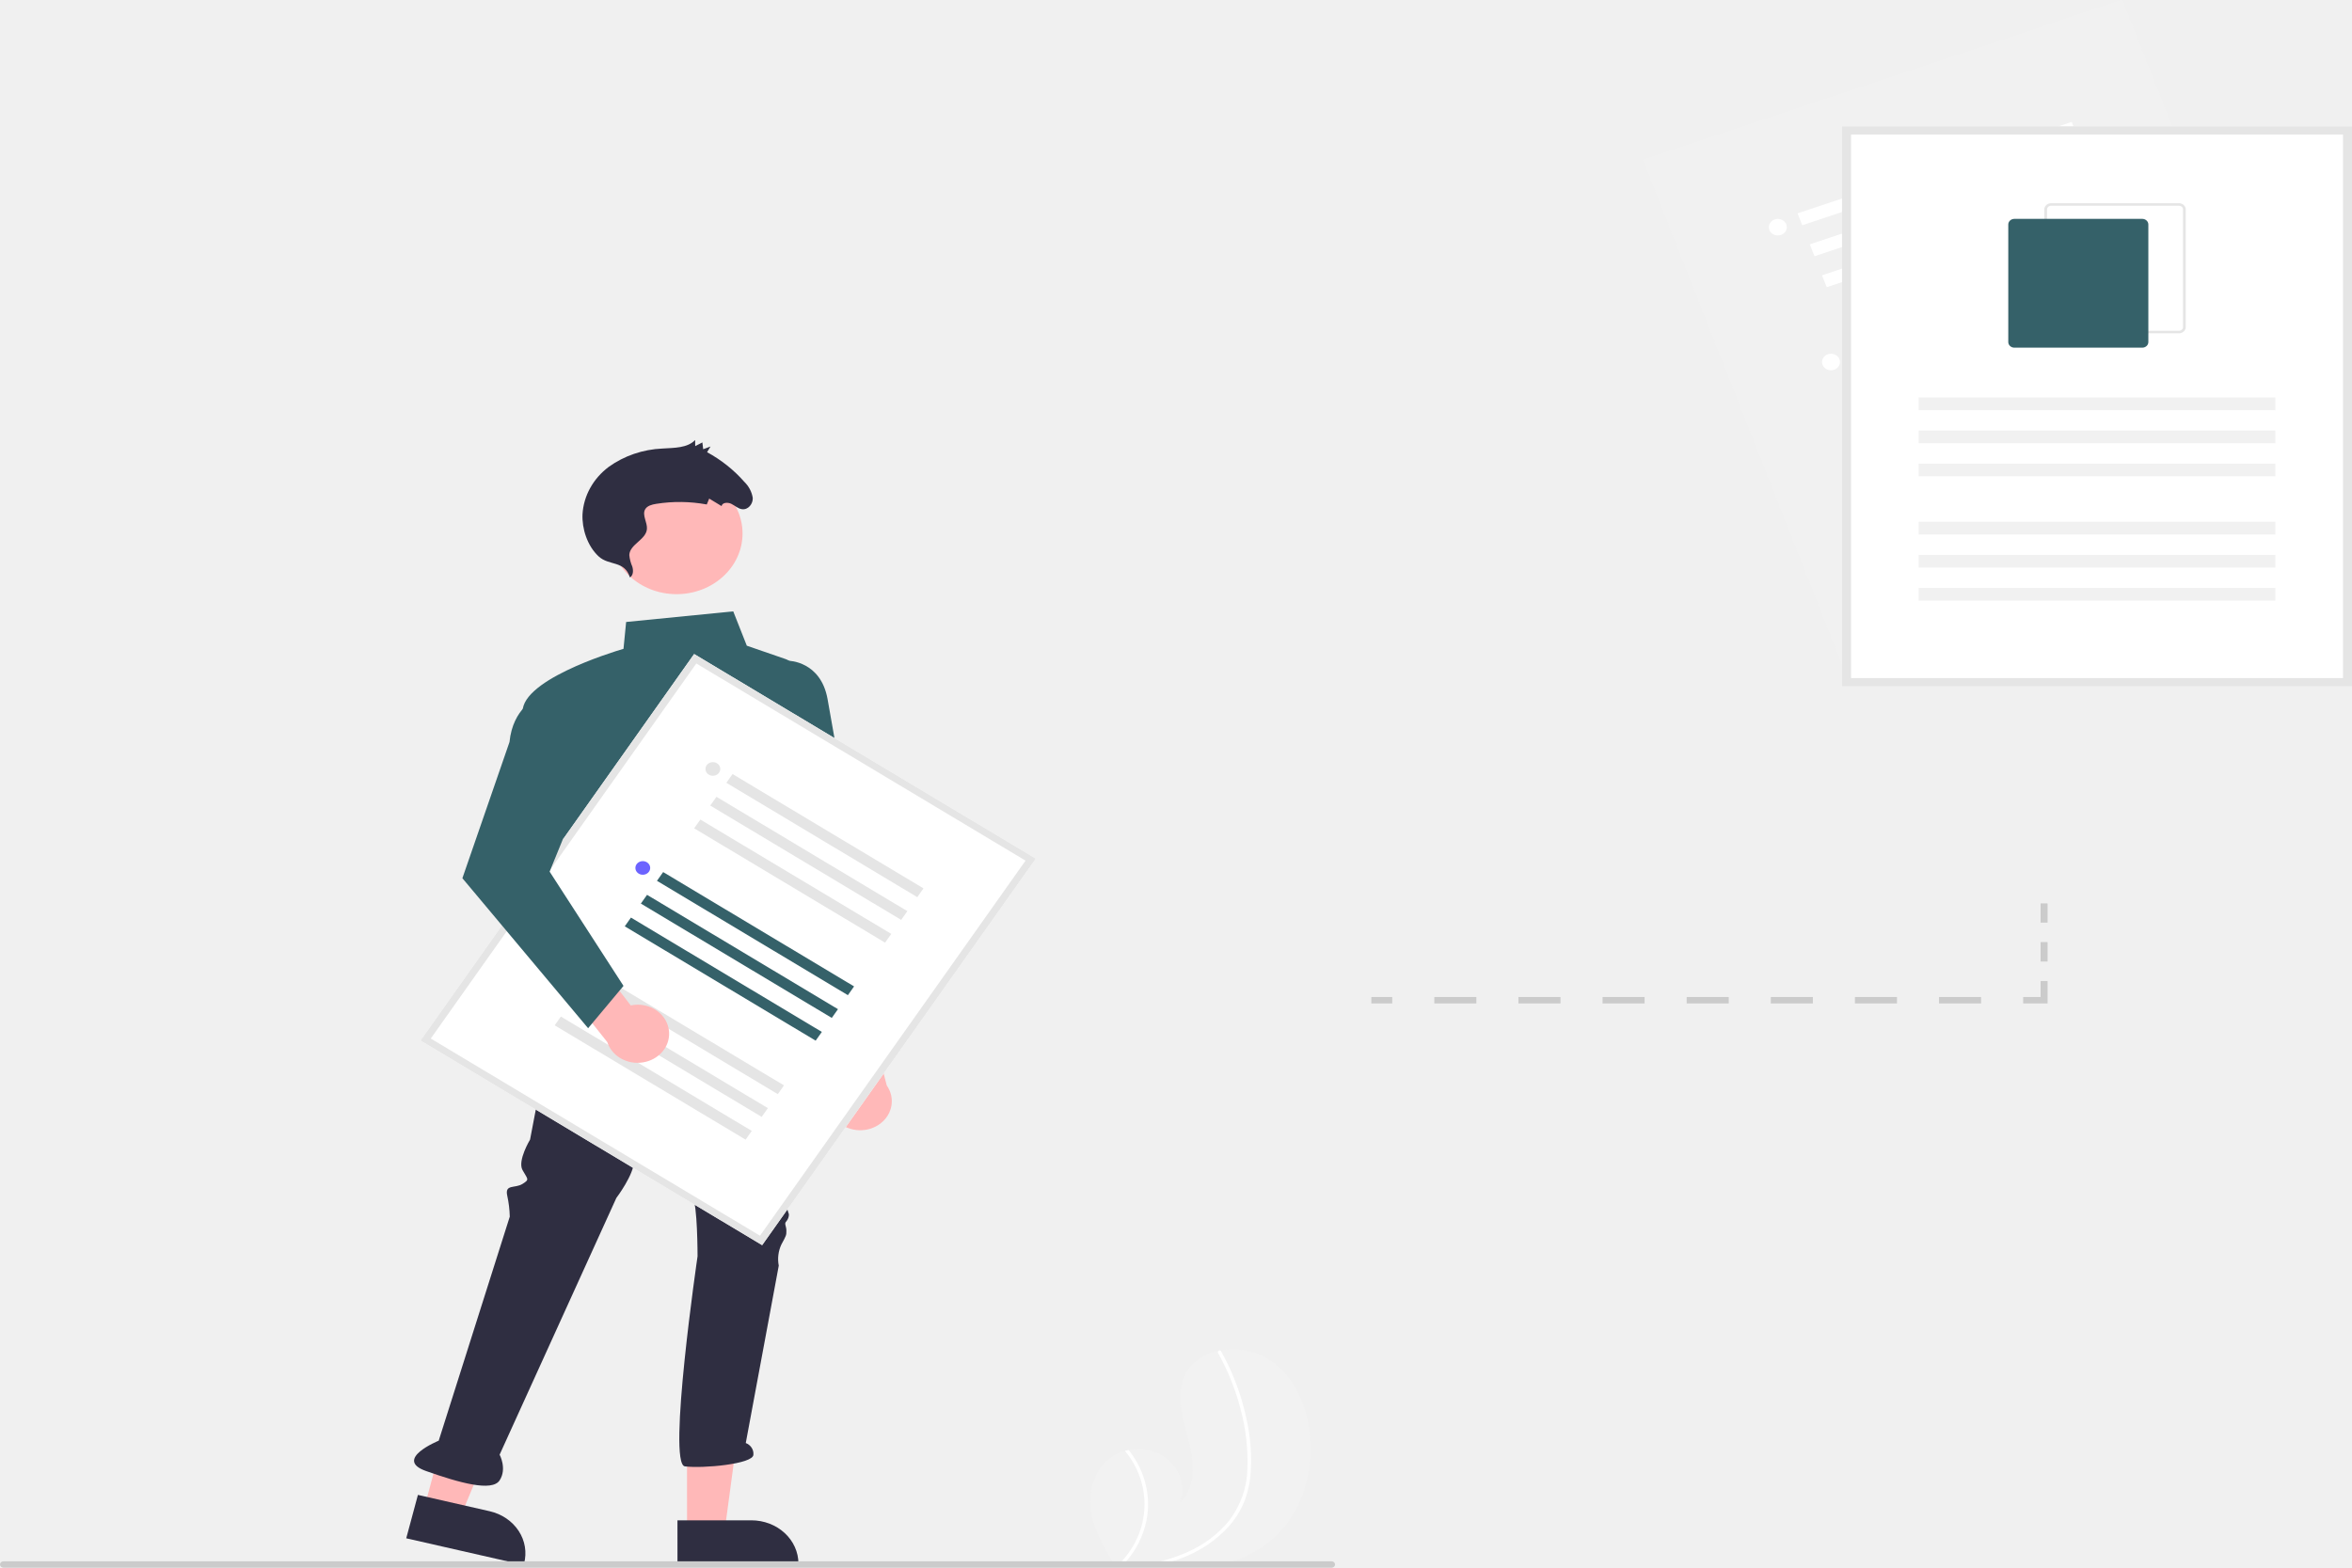
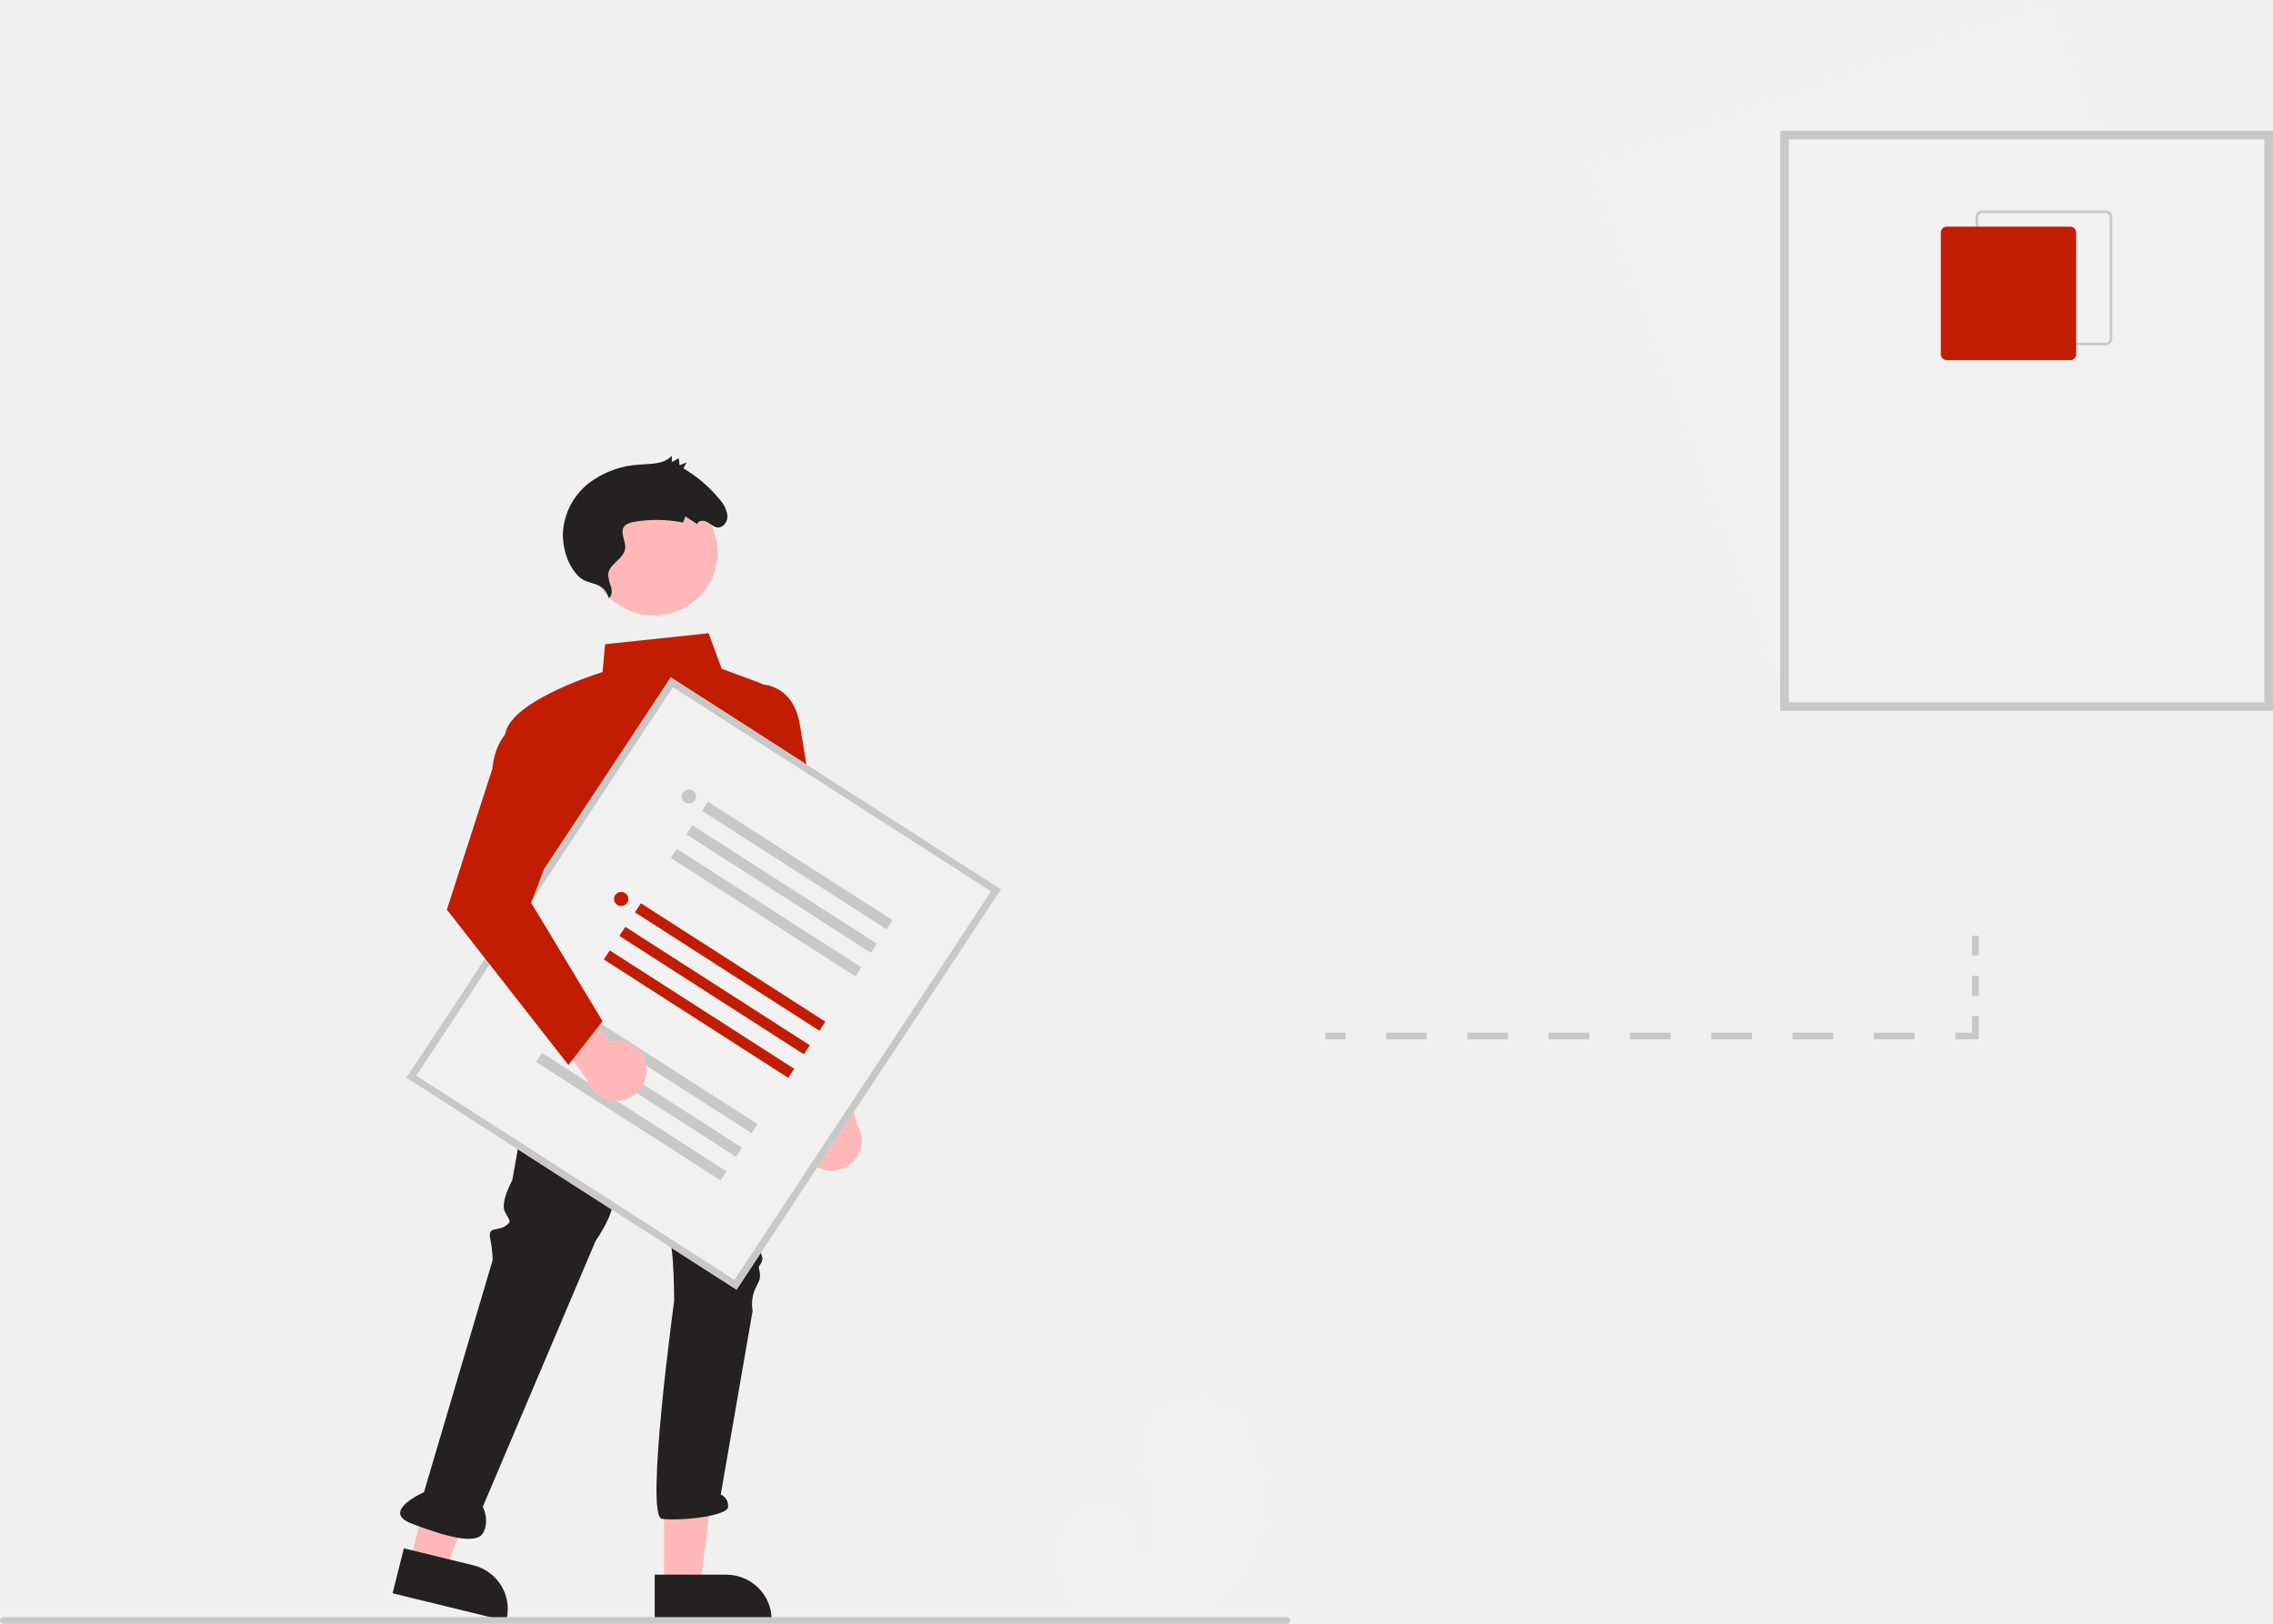
- <svg xmlns="http://www.w3.org/2000/svg" width="150" height="100" viewBox="0 0 150 100" fill="none">
-   <g clip-path="url(#clip0_48_266)">
-     <path d="M69.566 96.318C69.733 97.523 70.348 98.625 71.004 99.688C71.026 99.724 71.048 99.759 71.071 99.796H77.889C78.026 99.763 78.163 99.726 78.298 99.688C79.068 99.472 79.795 99.143 80.451 98.713C82.959 97.051 83.924 93.91 83.488 91.095C83.217 89.347 82.383 87.561 80.758 86.62C79.876 86.125 78.823 85.956 77.811 86.145C77.785 86.149 77.76 86.154 77.733 86.159C77.312 86.234 76.912 86.39 76.561 86.617C76.21 86.844 75.915 87.137 75.696 87.477C74.922 88.742 75.383 90.31 75.764 91.719C76.143 93.127 76.349 94.814 75.247 95.852C75.409 95.418 75.442 94.952 75.342 94.502C75.243 94.052 75.015 93.634 74.682 93.292C74.35 92.95 73.924 92.695 73.448 92.555C72.973 92.414 72.466 92.392 71.979 92.492C71.899 92.507 71.82 92.525 71.743 92.547C71.556 92.597 71.375 92.667 71.205 92.754C69.905 93.422 69.379 94.959 69.566 96.318Z" fill="#F2F2F2" />
-     <path d="M73.609 99.688C73.42 99.728 73.23 99.764 73.04 99.796H74.07C74.205 99.762 74.34 99.726 74.473 99.688C74.766 99.603 75.054 99.507 75.338 99.398C76.489 98.968 77.511 98.29 78.317 97.421C78.706 96.996 79.022 96.52 79.257 96.009C79.513 95.431 79.674 94.822 79.739 94.201C79.856 92.918 79.762 91.626 79.462 90.368C79.179 89.071 78.722 87.812 78.103 86.618C78.028 86.475 77.951 86.333 77.872 86.192C77.866 86.18 77.858 86.17 77.847 86.162C77.837 86.154 77.825 86.148 77.811 86.145C77.784 86.14 77.756 86.145 77.733 86.159C77.706 86.174 77.685 86.197 77.676 86.225C77.667 86.253 77.67 86.283 77.684 86.309C78.323 87.455 78.808 88.669 79.127 89.923C79.455 91.153 79.599 92.419 79.555 93.685C79.532 94.862 79.132 96.007 78.407 96.978C77.701 97.851 76.772 98.552 75.703 99.018C75.034 99.313 74.332 99.537 73.609 99.688Z" fill="white" />
-     <path d="M71.346 99.796H71.65C71.684 99.76 71.717 99.724 71.749 99.688C72.442 98.914 72.91 97.992 73.113 97.007C73.359 95.778 73.167 94.51 72.568 93.389C72.4 93.074 72.203 92.774 71.979 92.492C71.899 92.507 71.82 92.525 71.743 92.547C72.601 93.584 73.041 94.863 72.988 96.165C72.935 97.468 72.392 98.713 71.451 99.688C71.417 99.724 71.382 99.76 71.346 99.796Z" fill="white" />
-     <path d="M148.597 33.583L118.021 43.783L104.781 10.2L135.356 0L148.597 33.583Z" fill="#F1F1F1" />
-     <path d="M148.597 33.583L118.021 43.783L104.781 10.2L135.356 0L148.597 33.583Z" fill="#F1F1F1" />
-     <path d="M135.481 16.294L118 22.126L118.3 22.886L135.781 17.054L135.481 16.294Z" fill="white" />
-     <path d="M136.261 18.271L118.78 24.103L119.079 24.863L136.561 19.031L136.261 18.271Z" fill="white" />
-     <path d="M137.04 20.248L119.559 26.08L119.859 26.84L137.34 21.008L137.04 20.248Z" fill="white" />
-     <path d="M116.773 23.62C117.09 23.62 117.347 23.383 117.347 23.092C117.347 22.8 117.09 22.564 116.773 22.564C116.456 22.564 116.199 22.8 116.199 23.092C116.199 23.383 116.456 23.62 116.773 23.62Z" fill="white" />
-     <path d="M132.123 7.776L114.642 13.608L114.942 14.368L132.423 8.536L132.123 7.776Z" fill="white" />
-     <path d="M132.903 9.753L115.422 15.585L115.721 16.345L133.202 10.513L132.903 9.753Z" fill="white" />
-     <path d="M133.682 11.73L116.201 17.562L116.501 18.322L133.982 12.49L133.682 11.73Z" fill="white" />
-     <path d="M113.382 15.019C113.699 15.019 113.956 14.783 113.956 14.491C113.956 14.2 113.699 13.963 113.382 13.963C113.065 13.963 112.808 14.2 112.808 14.491C112.808 14.783 113.065 15.019 113.382 15.019Z" fill="white" />
-     <path d="M138.872 24.895L121.391 30.727L121.691 31.487L139.172 25.655L138.872 24.895Z" fill="white" />
-     <path d="M139.652 26.871L122.17 32.703L122.47 33.464L139.951 27.632L139.652 26.871Z" fill="white" />
-     <path d="M140.431 28.848L122.95 34.68L123.25 35.441L140.731 29.608L140.431 28.848Z" fill="white" />
-     <path d="M120.131 32.137C120.448 32.137 120.705 31.901 120.705 31.61C120.705 31.318 120.448 31.082 120.131 31.082C119.814 31.082 119.557 31.318 119.557 31.61C119.557 31.901 119.814 32.137 120.131 32.137Z" fill="white" />
-     <path d="M150 43.781H117.476V8.057H150V43.781Z" fill="white" />
-     <path d="M150 43.781H117.476V8.057H150V43.781ZM118.05 43.253H149.426V8.585H118.05V43.253Z" fill="#E5E5E5" />
-     <path d="M138.964 21.261H130.811C130.696 21.261 130.586 21.218 130.504 21.144C130.423 21.069 130.377 20.968 130.377 20.862V13.362C130.377 13.256 130.423 13.155 130.504 13.08C130.586 13.005 130.696 12.963 130.811 12.963H138.964C139.079 12.963 139.189 13.005 139.27 13.08C139.351 13.155 139.397 13.256 139.397 13.362V20.862C139.397 20.968 139.351 21.069 139.27 21.144C139.189 21.218 139.079 21.261 138.964 21.261ZM130.811 13.123C130.742 13.123 130.676 13.148 130.627 13.193C130.578 13.238 130.551 13.299 130.551 13.362V20.862C130.551 20.925 130.578 20.986 130.627 21.031C130.676 21.076 130.742 21.101 130.811 21.101H138.964C139.033 21.101 139.099 21.076 139.148 21.031C139.196 20.986 139.224 20.925 139.224 20.862V13.362C139.224 13.299 139.196 13.238 139.148 13.193C139.099 13.148 139.033 13.123 138.964 13.123H130.811Z" fill="#E5E5E5" />
-     <path d="M136.622 22.178H128.469C128.366 22.178 128.266 22.14 128.193 22.073C128.12 22.006 128.079 21.914 128.079 21.819V14.32C128.079 14.224 128.12 14.133 128.193 14.066C128.266 13.998 128.366 13.961 128.469 13.961H136.622C136.725 13.961 136.825 13.998 136.898 14.066C136.971 14.133 137.012 14.224 137.012 14.32V21.819C137.012 21.914 136.971 22.006 136.898 22.073C136.825 22.14 136.725 22.178 136.622 22.178Z" fill="#356169" />
-     <path d="M145.114 25.356H122.362V26.165H145.114V25.356Z" fill="#F1F1F1" />
-     <path d="M145.114 27.465H122.362V28.274H145.114V27.465Z" fill="#F1F1F1" />
-     <path d="M145.114 29.574H122.362V30.382H145.114V29.574Z" fill="#F1F1F1" />
-     <path d="M145.114 33.285H122.362V34.094H145.114V33.285Z" fill="#F1F1F1" />
-     <path d="M145.114 35.394H122.362V36.202H145.114V35.394Z" fill="#F1F1F1" />
-     <path d="M145.114 37.502H122.362V38.311H145.114V37.502Z" fill="#F1F1F1" />
-     <path d="M43.816 97.697H46.209L47.347 89.207L43.815 89.207L43.816 97.697Z" fill="#FFB8B8" />
-     <path d="M43.205 96.978L47.918 96.978C48.714 96.978 49.478 97.269 50.041 97.787C50.604 98.305 50.921 99.008 50.921 99.74V99.83L43.206 99.83L43.205 96.978Z" fill="#2F2E41" />
-     <path d="M27.058 96.189L29.38 96.718L32.703 88.728L29.275 87.948L27.058 96.189Z" fill="#FFB8B8" />
-     <path d="M26.653 95.357L31.227 96.398C32 96.574 32.666 97.025 33.077 97.653C33.489 98.28 33.612 99.032 33.421 99.743L33.398 99.83L25.908 98.125L26.653 95.357Z" fill="#2F2E41" />
-     <path d="M35.909 61.676L33.805 72.693C33.805 72.693 32.996 74.033 33.32 74.628C33.644 75.224 33.805 75.224 33.32 75.522C32.834 75.82 32.187 75.522 32.349 76.266C32.446 76.707 32.5 77.156 32.511 77.606L27.979 91.899C27.979 91.899 25.066 93.09 27.17 93.834C29.274 94.579 31.378 95.174 31.863 94.43C32.349 93.685 31.863 92.792 31.863 92.792L39.308 76.415C39.308 76.415 40.441 74.926 40.441 74.033C40.441 73.14 44.164 66.738 44.164 66.738C44.164 66.738 44.325 73.14 44.487 73.586C44.649 74.033 44.164 74.926 44.164 75.522C44.164 76.117 43.84 76.117 44.164 76.415C44.487 76.713 44.487 80.137 44.487 80.137C44.487 80.137 42.545 93.388 43.678 93.537C44.811 93.685 48.048 93.388 48.048 92.792C48.062 92.637 48.023 92.481 47.936 92.348C47.849 92.214 47.718 92.109 47.562 92.048L49.666 80.733C49.578 80.281 49.634 79.816 49.828 79.393C50.152 78.797 50.152 78.797 50.152 78.499C50.152 78.202 49.99 78.053 50.152 77.904C50.258 77.775 50.315 77.618 50.314 77.457C50.314 77.457 49.99 76.564 50.152 76.415C50.314 76.266 53.874 65.1 52.742 63.76C51.609 62.42 35.909 61.676 35.909 61.676Z" fill="#2F2E41" />
-     <path d="M43.148 37.901C45.472 37.901 47.356 36.168 47.356 34.03C47.356 31.892 45.472 30.159 43.148 30.159C40.824 30.159 38.94 31.892 38.94 34.03C38.94 36.168 40.824 37.901 43.148 37.901Z" fill="#FFB8B8" />
-     <path d="M40.175 36.833C40.391 36.7 40.4 36.394 40.327 36.146C40.223 35.909 40.158 35.658 40.134 35.403C40.165 34.712 41.199 34.435 41.258 33.748C41.294 33.325 40.938 32.857 41.144 32.491C41.274 32.26 41.576 32.183 41.851 32.139C42.919 31.969 44.012 31.983 45.075 32.179L45.23 31.804L46.018 32.282C46.061 32.05 46.411 32.026 46.639 32.138C46.868 32.249 47.066 32.442 47.315 32.479C47.713 32.539 48.028 32.142 48.007 31.761C47.947 31.376 47.759 31.016 47.468 30.734C46.806 29.979 46.002 29.339 45.095 28.844L45.314 28.482L44.846 28.655L44.794 28.221L44.338 28.457L44.332 28.067C43.844 28.583 42.993 28.565 42.247 28.611C40.999 28.665 39.801 29.075 38.818 29.784C38.328 30.152 37.926 30.611 37.639 31.13C37.352 31.649 37.185 32.217 37.15 32.798C37.107 33.709 37.449 34.818 38.18 35.493C38.844 36.107 39.828 35.734 40.175 36.833Z" fill="#2F2E41" />
-     <path d="M53.473 71.587C53.26 71.403 53.093 71.177 52.984 70.927C52.875 70.677 52.827 70.408 52.843 70.139C52.86 69.87 52.94 69.607 53.079 69.37C53.218 69.133 53.411 68.926 53.646 68.765L52.524 64.681L55.055 63.449L56.552 69.236C56.82 69.617 56.927 70.075 56.852 70.523C56.778 70.972 56.527 71.379 56.148 71.669C55.768 71.959 55.286 72.111 54.794 72.096C54.301 72.08 53.831 71.899 53.473 71.587Z" fill="#FFB8B8" />
-     <path d="M46.708 66.302C41.593 66.302 36.885 64.173 36.821 64.144L36.768 64.119L36.339 54.643C36.214 54.308 33.763 47.7 33.348 45.6C32.928 43.472 39.023 41.605 39.764 41.387L39.932 39.675L46.763 38.998L47.628 41.188L50.079 42.033C50.357 42.129 50.587 42.316 50.725 42.557C50.864 42.798 50.901 43.078 50.83 43.343L49.468 48.438L52.148 65.296L52.079 65.325C50.384 65.997 48.553 66.331 46.708 66.302Z" fill="#356169" />
-     <path d="M52.815 67.36L50.444 58.383L47.875 47.549L49.179 42.15H50.294C50.315 42.15 52.341 42.178 52.777 44.586C53.2 46.918 54.474 54.34 54.487 54.415L56.641 67.094L52.815 67.36Z" fill="#356169" />
-     <path d="M84.922 100H0.222C0.163 100 0.107 99.978 0.065 99.94C0.023 99.902 0 99.85 0 99.796C0 99.741 0.023 99.689 0.065 99.651C0.107 99.613 0.163 99.591 0.222 99.591H84.922C84.981 99.591 85.037 99.613 85.079 99.651C85.121 99.689 85.144 99.741 85.144 99.796C85.144 99.85 85.121 99.902 85.079 99.94C85.037 99.978 84.981 100 84.922 100Z" fill="#CBCBCB" />
-     <path d="M48.606 79.425L26.818 66.374L44.269 41.72L66.058 54.771L48.606 79.425Z" fill="white" />
-     <path d="M48.606 79.425L26.818 66.374L44.269 41.72L66.058 54.771L48.606 79.425ZM27.472 66.247L48.468 78.823L65.404 54.898L44.407 42.322L27.472 66.247Z" fill="#E5E5E5" />
-     <path d="M42.293 55.628L41.898 56.186L54.074 63.48L54.469 62.921L42.293 55.628Z" fill="#356169" />
-     <path d="M41.266 57.08L40.871 57.638L53.047 64.931L53.442 64.373L41.266 57.08Z" fill="#356169" />
-     <path d="M40.239 58.531L39.844 59.089L52.019 66.382L52.414 65.824L40.239 58.531Z" fill="#356169" />
-     <path d="M40.994 55.799C41.255 55.799 41.467 55.604 41.467 55.364C41.467 55.124 41.255 54.93 40.994 54.93C40.733 54.93 40.522 55.124 40.522 55.364C40.522 55.604 40.733 55.799 40.994 55.799Z" fill="#6C63FF" />
-     <path d="M46.719 49.375L46.324 49.933L58.5 57.227L58.895 56.668L46.719 49.375Z" fill="#E5E5E5" />
-     <path d="M45.692 50.826L45.297 51.385L57.473 58.678L57.868 58.12L45.692 50.826Z" fill="#E5E5E5" />
-     <path d="M44.665 52.278L44.27 52.836L56.446 60.129L56.841 59.571L44.665 52.278Z" fill="#E5E5E5" />
-     <path d="M45.464 49.485C45.725 49.485 45.936 49.291 45.936 49.05C45.936 48.81 45.725 48.616 45.464 48.616C45.203 48.616 44.991 48.81 44.991 49.05C44.991 49.291 45.203 49.485 45.464 49.485Z" fill="#E5E5E5" />
-     <path d="M37.824 61.942L37.429 62.5L49.605 69.793L50 69.235L37.824 61.942Z" fill="#E5E5E5" />
-     <path d="M36.797 63.393L36.402 63.951L48.577 71.244L48.972 70.686L36.797 63.393Z" fill="#E5E5E5" />
-     <path d="M35.77 64.844L35.374 65.403L47.55 72.696L47.945 72.138L35.77 64.844Z" fill="#E5E5E5" />
-     <path d="M36.568 62.052C36.829 62.052 37.041 61.857 37.041 61.617C37.041 61.377 36.829 61.182 36.568 61.182C36.307 61.182 36.096 61.377 36.096 61.617C36.096 61.857 36.307 62.052 36.568 62.052Z" fill="#E5E5E5" />
-     <path d="M42.671 65.843C42.657 65.573 42.579 65.31 42.443 65.072C42.307 64.833 42.115 64.625 41.882 64.462C41.649 64.299 41.38 64.185 41.093 64.128C40.807 64.071 40.51 64.073 40.225 64.133L37.575 60.697L34.913 61.67L38.729 66.472C38.87 66.907 39.18 67.279 39.599 67.518C40.018 67.757 40.518 67.846 41.004 67.768C41.49 67.691 41.928 67.452 42.235 67.097C42.543 66.742 42.698 66.296 42.671 65.843Z" fill="#FFB8B8" />
-     <path d="M37.507 65.588L29.489 56.02L32.493 47.334C32.713 45.151 34.199 44.541 34.262 44.516L34.358 44.478L36.973 50.891L35.053 55.6L39.764 62.888L37.507 65.588Z" fill="#356169" />
-     <path d="M88.791 63.599H87.457V64.008H88.791V63.599Z" fill="#CBCBCB" />
-     <path d="M126.346 64.008H123.664V63.599H126.346V64.008ZM120.981 64.008H118.299V63.599H120.981L120.981 64.008ZM115.616 64.008H112.934V63.599H115.616V64.008ZM110.251 64.008H107.569V63.599H110.251V64.008ZM104.886 64.008H102.204V63.599H104.886V64.008ZM99.521 64.008H96.838V63.599H99.521V64.008ZM94.156 64.008H91.474V63.599H94.156V64.008Z" fill="#CBCBCB" />
-     <path d="M130.585 64.008H129.029V63.599H130.14V62.577H130.585V64.008Z" fill="#CBCBCB" />
-     <path d="M130.585 60.094H130.14V61.335H130.585V60.094Z" fill="#CBCBCB" />
-     <path d="M130.585 57.626H130.14V58.853H130.585V57.626Z" fill="#CBCBCB" />
+ <svg xmlns="http://www.w3.org/2000/svg" width="350" height="250" viewBox="0 0 350 250" fill="none">
+   <g clip-path="url(#clip0_52_481)">
+     <path d="M162.321 240.794C162.711 243.807 164.146 246.564 165.676 249.219C165.727 249.309 165.779 249.398 165.832 249.489H181.74C182.062 249.407 182.379 249.316 182.696 249.219C184.492 248.68 186.189 247.857 187.719 246.784C193.571 242.628 195.823 234.775 194.806 227.738C194.173 223.367 192.227 218.903 188.436 216.549C186.377 215.313 183.922 214.889 181.559 215.362C181.499 215.372 181.439 215.386 181.377 215.398C180.394 215.585 179.462 215.976 178.643 216.543C177.824 217.111 177.136 217.843 176.624 218.692C174.817 221.856 175.893 225.775 176.782 229.297C177.667 232.819 178.148 237.034 175.577 239.631C175.954 238.545 176.03 237.379 175.799 236.254C175.567 235.129 175.036 234.085 174.259 233.23C173.482 232.374 172.489 231.738 171.38 231.386C170.271 231.035 169.087 230.98 167.95 231.229C167.764 231.268 167.581 231.313 167.4 231.367C166.963 231.493 166.542 231.667 166.145 231.885C163.112 233.554 161.884 237.398 162.321 240.794Z" fill="#F1F1F1" />
+     <path d="M171.753 249.219C171.312 249.32 170.87 249.409 170.425 249.489H172.831C173.146 249.405 173.459 249.316 173.77 249.219C174.453 249.008 175.126 248.767 175.788 248.494C178.473 247.42 180.858 245.725 182.741 243.553C183.646 242.49 184.385 241.3 184.934 240.022C185.529 238.578 185.907 237.056 186.056 235.504C186.329 232.295 186.112 229.064 185.41 225.92C184.75 222.678 183.685 219.53 182.24 216.546C182.066 216.189 181.886 215.833 181.7 215.48C181.688 215.451 181.668 215.425 181.644 215.405C181.619 215.384 181.59 215.369 181.559 215.362C181.496 215.349 181.431 215.363 181.377 215.398C181.313 215.434 181.266 215.493 181.244 215.563C181.223 215.633 181.23 215.708 181.264 215.773C182.754 218.638 183.884 221.672 184.629 224.808C185.395 227.883 185.732 231.047 185.629 234.212C185.575 237.156 184.642 240.019 182.949 242.444C181.302 244.628 179.136 246.38 176.641 247.546C175.08 248.282 173.441 248.843 171.753 249.219Z" fill="#F1F1F1" />
+     <path d="M166.474 249.489H167.184C167.263 249.4 167.34 249.309 167.415 249.219C169.03 247.285 170.124 244.98 170.596 242.518C171.17 239.446 170.724 236.274 169.325 233.472C168.934 232.686 168.474 231.935 167.95 231.229C167.764 231.268 167.581 231.313 167.4 231.367C169.403 233.959 170.43 237.157 170.306 240.413C170.182 243.669 168.914 246.782 166.719 249.219C166.64 249.309 166.558 249.4 166.474 249.489Z" fill="#F1F1F1" />
+     <path d="M346.726 83.957L275.383 109.459L244.49 25.501L315.832 0L346.726 83.957Z" fill="#F1F1F1" />
+     <path d="M346.726 83.957L275.383 109.459L244.49 25.501L315.832 0L346.726 83.957Z" fill="#F1F1F1" />
+     <path d="M316.124 40.735L275.334 55.315L276.034 57.216L316.823 42.636L316.124 40.735Z" fill="#F1F1F1" />
+     <path d="M317.942 45.677L277.153 60.257L277.852 62.158L318.641 47.578L317.942 45.677Z" fill="#F1F1F1" />
+     <path d="M319.76 50.619L278.971 65.199L279.671 67.1L320.46 52.52L319.76 50.619Z" fill="#F1F1F1" />
+     <path d="M272.47 59.049C273.21 59.049 273.809 58.458 273.809 57.729C273.809 57.001 273.21 56.41 272.47 56.41C271.731 56.41 271.131 57.001 271.131 57.729C271.131 58.458 271.731 59.049 272.47 59.049Z" fill="#F1F1F1" />
+     <path d="M308.288 19.441L267.498 34.02L268.198 35.921L308.987 21.341L308.288 19.441Z" fill="#F1F1F1" />
+     <path d="M310.106 24.382L269.317 38.962L270.016 40.863L310.806 26.283L310.106 24.382Z" fill="#F1F1F1" />
+     <path d="M311.925 29.324L271.135 43.904L271.835 45.805L312.624 31.225L311.925 29.324Z" fill="#F1F1F1" />
+     <path d="M264.558 37.547C265.298 37.547 265.897 36.957 265.897 36.228C265.897 35.499 265.298 34.908 264.558 34.908C263.819 34.908 263.219 35.499 263.219 36.228C263.219 36.957 263.819 37.547 264.558 37.547Z" fill="#F1F1F1" />
+     <path d="M324.035 62.237L283.246 76.817L283.946 78.717L324.735 64.137L324.035 62.237Z" fill="#F1F1F1" />
+     <path d="M325.854 67.178L285.064 81.758L285.764 83.659L326.553 69.079L325.854 67.178Z" fill="#F1F1F1" />
+     <path d="M327.672 72.12L286.883 86.7L287.582 88.601L328.372 74.021L327.672 72.12Z" fill="#F1F1F1" />
+     <path d="M280.306 80.344C281.045 80.344 281.645 79.753 281.645 79.024C281.645 78.295 281.045 77.705 280.306 77.705C279.567 77.705 278.967 78.295 278.967 79.024C278.967 79.753 279.567 80.344 280.306 80.344Z" fill="#F1F1F1" />
+     <path d="M350 109.451H274.111V20.143H350V109.451Z" fill="#F1F1F1" />
+     <path d="M350 109.451H274.111V20.143H350V109.451ZM275.45 108.131H348.661V21.462H275.45V108.131Z" fill="#C8C8C8" />
+     <path d="M324.248 53.152H305.225C304.957 53.151 304.7 53.046 304.51 52.859C304.32 52.672 304.214 52.419 304.213 52.154V33.405C304.214 33.141 304.32 32.887 304.51 32.7C304.7 32.513 304.957 32.408 305.225 32.408H324.248C324.517 32.408 324.774 32.513 324.963 32.7C325.153 32.887 325.26 33.141 325.26 33.405V52.154C325.26 52.419 325.153 52.672 324.963 52.859C324.774 53.046 324.517 53.151 324.248 53.152ZM305.225 32.807C305.064 32.807 304.91 32.87 304.796 32.982C304.682 33.094 304.618 33.247 304.618 33.405V52.154C304.618 52.313 304.682 52.465 304.796 52.577C304.91 52.689 305.064 52.752 305.225 52.753H324.248C324.409 52.752 324.564 52.689 324.677 52.577C324.791 52.465 324.855 52.313 324.855 52.154V33.405C324.855 33.247 324.791 33.094 324.677 32.982C324.564 32.87 324.409 32.807 324.248 32.807H305.225Z" fill="#C8C8C8" />
+     <path d="M318.784 55.446H299.761C299.52 55.445 299.288 55.351 299.118 55.182C298.947 55.014 298.851 54.786 298.851 54.548V35.799C298.851 35.561 298.947 35.333 299.118 35.165C299.288 34.996 299.52 34.902 299.761 34.901H318.784C319.026 34.902 319.257 34.996 319.428 35.165C319.599 35.333 319.695 35.561 319.695 35.799V54.548C319.695 54.786 319.599 55.014 319.428 55.182C319.257 55.351 319.026 55.445 318.784 55.446Z" fill="#C21D03" />
+     <path d="M338.598 63.391H285.512V65.413H338.598V63.391Z" fill="#F1F1F1" />
+     <path d="M338.598 68.662H285.512V70.684H338.598V68.662Z" fill="#F1F1F1" />
+     <path d="M338.598 73.934H285.512V75.956H338.598V73.934Z" fill="#F1F1F1" />
+     <path d="M338.598 83.212H285.512V85.234H338.598V83.212Z" fill="#F1F1F1" />
+     <path d="M338.598 88.484H285.512V90.506H338.598V88.484Z" fill="#F1F1F1" />
+     <path d="M338.598 93.756H285.512V95.778H338.598V93.756Z" fill="#F1F1F1" />
+     <path d="M102.237 244.241H107.82L110.476 223.016L102.236 223.017L102.237 244.241Z" fill="#FFB8B8" />
+     <path d="M100.812 242.445L111.808 242.445C113.666 242.445 115.449 243.172 116.763 244.467C118.077 245.763 118.815 247.519 118.815 249.351V249.575L100.813 249.576L100.812 242.445Z" fill="#232121" />
+     <path d="M63.135 240.472L68.554 241.795L76.307 221.82L68.308 219.869L63.135 240.472Z" fill="#FFB8B8" />
+     <path d="M62.19 238.391L72.864 240.995C74.668 241.435 76.221 242.563 77.18 244.132C78.14 245.7 78.429 247.58 77.982 249.358L77.928 249.576L60.452 245.313L62.19 238.391Z" fill="#232121" />
+     <path d="M83.789 154.189L78.879 181.732C78.879 181.732 76.991 185.082 77.746 186.571C78.501 188.06 78.879 188.06 77.746 188.804C76.613 189.549 75.103 188.804 75.48 190.665C75.707 191.769 75.833 192.89 75.858 194.015L65.284 229.747C65.284 229.747 58.486 232.725 63.396 234.586C68.305 236.447 73.215 237.935 74.347 236.074C75.48 234.213 74.347 231.98 74.347 231.98L91.719 191.037C91.719 191.037 94.363 187.315 94.363 185.082C94.363 182.849 103.048 166.844 103.048 166.844C103.048 166.844 103.426 182.849 103.804 183.965C104.181 185.082 103.048 187.315 103.048 188.804C103.048 190.293 102.293 190.293 103.048 191.037C103.804 191.782 103.804 200.343 103.804 200.343C103.804 200.343 99.272 233.469 101.916 233.841C104.559 234.213 112.112 233.469 112.112 231.98C112.145 231.592 112.053 231.203 111.85 230.869C111.647 230.536 111.342 230.273 110.979 230.119L115.888 201.831C115.682 200.702 115.814 199.539 116.266 198.482C117.021 196.993 117.021 196.993 117.021 196.248C117.021 195.504 116.644 195.132 117.021 194.759C117.268 194.438 117.401 194.046 117.399 193.643C117.399 193.643 116.644 191.41 117.021 191.037C117.399 190.665 125.707 162.75 123.064 159.4C120.42 156.05 83.789 154.189 83.789 154.189Z" fill="#232121" />
+     <path d="M100.678 94.752C106.101 94.752 110.497 90.419 110.497 85.074C110.497 79.73 106.101 75.397 100.678 75.397C95.256 75.397 90.86 79.73 90.86 85.074C90.86 90.419 95.256 94.752 100.678 94.752Z" fill="#FFB8B8" />
+     <path d="M93.741 92.083C94.246 91.749 94.266 90.985 94.096 90.366C93.853 89.772 93.701 89.145 93.646 88.507C93.718 86.78 96.131 86.087 96.269 84.369C96.354 83.312 95.522 82.144 96.002 81.228C96.305 80.651 97.01 80.458 97.653 80.347C100.145 79.923 102.695 79.957 105.175 80.447L105.537 79.51L107.375 80.705C107.475 80.124 108.291 80.066 108.825 80.344C109.358 80.623 109.82 81.105 110.403 81.198C111.33 81.347 112.064 80.356 112.015 79.403C111.877 78.439 111.438 77.541 110.758 76.834C109.213 74.947 107.338 73.347 105.222 72.11L105.732 71.205L104.64 71.637L104.52 70.554L103.456 71.143L103.441 70.168C102.302 71.457 100.318 71.412 98.576 71.528C95.665 71.661 92.868 72.686 90.576 74.46C89.432 75.381 88.494 76.527 87.824 77.824C87.154 79.121 86.765 80.542 86.683 81.996C86.584 84.273 87.38 87.044 89.086 88.732C90.636 90.267 92.933 89.335 93.741 92.083Z" fill="#232121" />
+     <path d="M124.771 178.967C124.273 178.506 123.883 177.943 123.629 177.318C123.375 176.692 123.263 176.02 123.302 175.347C123.34 174.674 123.528 174.018 123.851 173.425C124.175 172.832 124.626 172.315 125.174 171.912L122.555 161.703L128.462 158.622L131.955 173.09C132.58 174.042 132.83 175.187 132.656 176.308C132.482 177.429 131.897 178.449 131.012 179.173C130.126 179.898 129.002 180.277 127.852 180.239C126.702 180.201 125.606 179.748 124.771 178.967Z" fill="#FFB8B8" />
+     <path d="M108.985 165.755C97.05 165.756 86.064 160.432 85.915 160.359L85.792 160.298L84.791 136.608C84.5 135.77 78.781 119.251 77.812 114.001C76.831 108.681 91.054 104.012 92.782 103.466L93.174 99.187L109.113 97.494L111.133 102.97L116.851 105.083C117.499 105.323 118.036 105.789 118.359 106.392C118.682 106.996 118.769 107.695 118.604 108.358L115.426 121.096L121.677 163.24L121.517 163.311C117.563 164.993 113.291 165.826 108.985 165.755Z" fill="#C21D03" />
+     <path d="M123.235 168.399L117.704 145.956L111.708 118.873L114.752 105.375H117.353C117.401 105.375 122.129 105.445 123.147 111.464C124.133 117.295 127.106 135.851 127.136 136.037L132.161 167.735L123.235 168.399Z" fill="#C21D03" />
+     <path d="M198.15 250H0.519C0.381 250 0.249 249.946 0.152 249.85C0.055 249.754 0 249.624 0 249.489C0 249.353 0.055 249.223 0.152 249.127C0.249 249.031 0.381 248.978 0.519 248.978H198.15C198.288 248.978 198.42 249.031 198.517 249.127C198.614 249.223 198.669 249.353 198.669 249.489C198.669 249.624 198.614 249.754 198.517 249.85C198.42 249.946 198.288 250 198.15 250Z" fill="#C8C8C8" />
+     <path d="M113.415 198.561L62.576 165.934L103.295 104.3L154.134 136.927L113.415 198.561Z" fill="#F1F1F1" />
+     <path d="M113.415 198.561L62.576 165.934L103.295 104.3L154.134 136.927L113.415 198.561ZM64.101 165.616L113.093 197.058L152.609 137.245L103.618 105.804L64.101 165.616Z" fill="#C8C8C8" />
+     <path d="M98.684 139.071L97.762 140.466L126.172 158.699L127.094 157.304L98.684 139.071Z" fill="#C21D03" />
+     <path d="M96.287 142.699L95.365 144.095L123.775 162.328L124.697 160.932L96.287 142.699Z" fill="#C21D03" />
+     <path d="M93.89 146.327L92.969 147.722L121.378 165.955L122.3 164.559L93.89 146.327Z" fill="#C21D03" />
+     <path d="M95.654 139.497C96.263 139.497 96.756 139.011 96.756 138.41C96.756 137.81 96.263 137.324 95.654 137.324C95.045 137.324 94.551 137.81 94.551 138.41C94.551 139.011 95.045 139.497 95.654 139.497Z" fill="#C21D03" />
+     <path d="M109.012 123.438L108.09 124.833L136.5 143.066L137.422 141.671L109.012 123.438Z" fill="#C8C8C8" />
+     <path d="M106.615 127.066L105.693 128.461L134.103 146.694L135.025 145.299L106.615 127.066Z" fill="#C8C8C8" />
+     <path d="M104.219 130.695L103.297 132.09L131.707 150.323L132.628 148.928L104.219 130.695Z" fill="#C8C8C8" />
+     <path d="M106.082 123.713C106.691 123.713 107.185 123.226 107.185 122.626C107.185 122.026 106.691 121.54 106.082 121.54C105.473 121.54 104.979 122.026 104.979 122.626C104.979 123.226 105.473 123.713 106.082 123.713Z" fill="#C8C8C8" />
+     <path d="M88.256 154.855L87.334 156.25L115.744 174.483L116.666 173.088L88.256 154.855Z" fill="#C8C8C8" />
+     <path d="M85.859 158.483L84.937 159.878L113.347 178.111L114.269 176.716L85.859 158.483Z" fill="#C8C8C8" />
+     <path d="M83.462 162.111L82.54 163.506L110.95 181.739L111.872 180.344L83.462 162.111Z" fill="#C8C8C8" />
+     <path d="M85.326 155.13C85.935 155.13 86.428 154.643 86.428 154.043C86.428 153.443 85.935 152.956 85.326 152.956C84.717 152.956 84.223 153.443 84.223 154.043C84.223 154.643 84.717 155.13 85.326 155.13Z" fill="#C8C8C8" />
+     <path d="M99.566 164.607C99.534 163.934 99.352 163.276 99.034 162.68C98.716 162.084 98.269 161.563 97.725 161.156C97.18 160.748 96.552 160.463 95.884 160.321C95.216 160.178 94.524 160.182 93.858 160.332L87.675 151.744L81.464 154.174L90.368 166.181C90.697 167.268 91.419 168.198 92.397 168.795C93.376 169.392 94.543 169.615 95.676 169.421C96.81 169.227 97.832 168.629 98.549 167.742C99.266 166.855 99.628 165.739 99.566 164.607Z" fill="#FFB8B8" />
+     <path d="M87.516 163.97L68.808 140.05L75.818 118.336C76.331 112.877 79.797 111.353 79.945 111.291L80.17 111.196L86.27 127.228L81.791 138.999L92.784 157.221L87.516 163.97Z" fill="#C21D03" />
+     <path d="M207.179 158.998H204.067V160.021H207.179V158.998Z" fill="#C8C8C8" />
+     <path d="M294.808 160.021H288.549V158.998H294.808V160.021ZM282.289 160.021H276.03V158.998H282.289L282.289 160.021ZM269.771 160.021H263.512V158.998H269.771V160.021ZM257.253 160.021H250.993V158.998H257.253V160.021ZM244.734 160.021H238.475V158.998H244.734V160.021ZM232.216 160.021H225.957V158.998H232.216V160.021ZM219.697 160.021H213.438V158.998H219.697V160.021Z" fill="#C8C8C8" />
+     <path d="M304.698 160.02H301.067V158.998H303.661V156.442H304.698V160.02Z" fill="#C8C8C8" />
+     <path d="M304.698 150.235H303.66V153.339H304.698V150.235Z" fill="#C8C8C8" />
+     <path d="M304.698 144.064H303.66V147.132H304.698V144.064Z" fill="#C8C8C8" />
  </g>
  <defs>
-     <clipPath id="clip0_48_266">
-       <rect width="150" height="100" fill="white" />
+     <clipPath id="clip0_52_481">
+       <rect width="350" height="250" fill="white" />
    </clipPath>
  </defs>
</svg>
